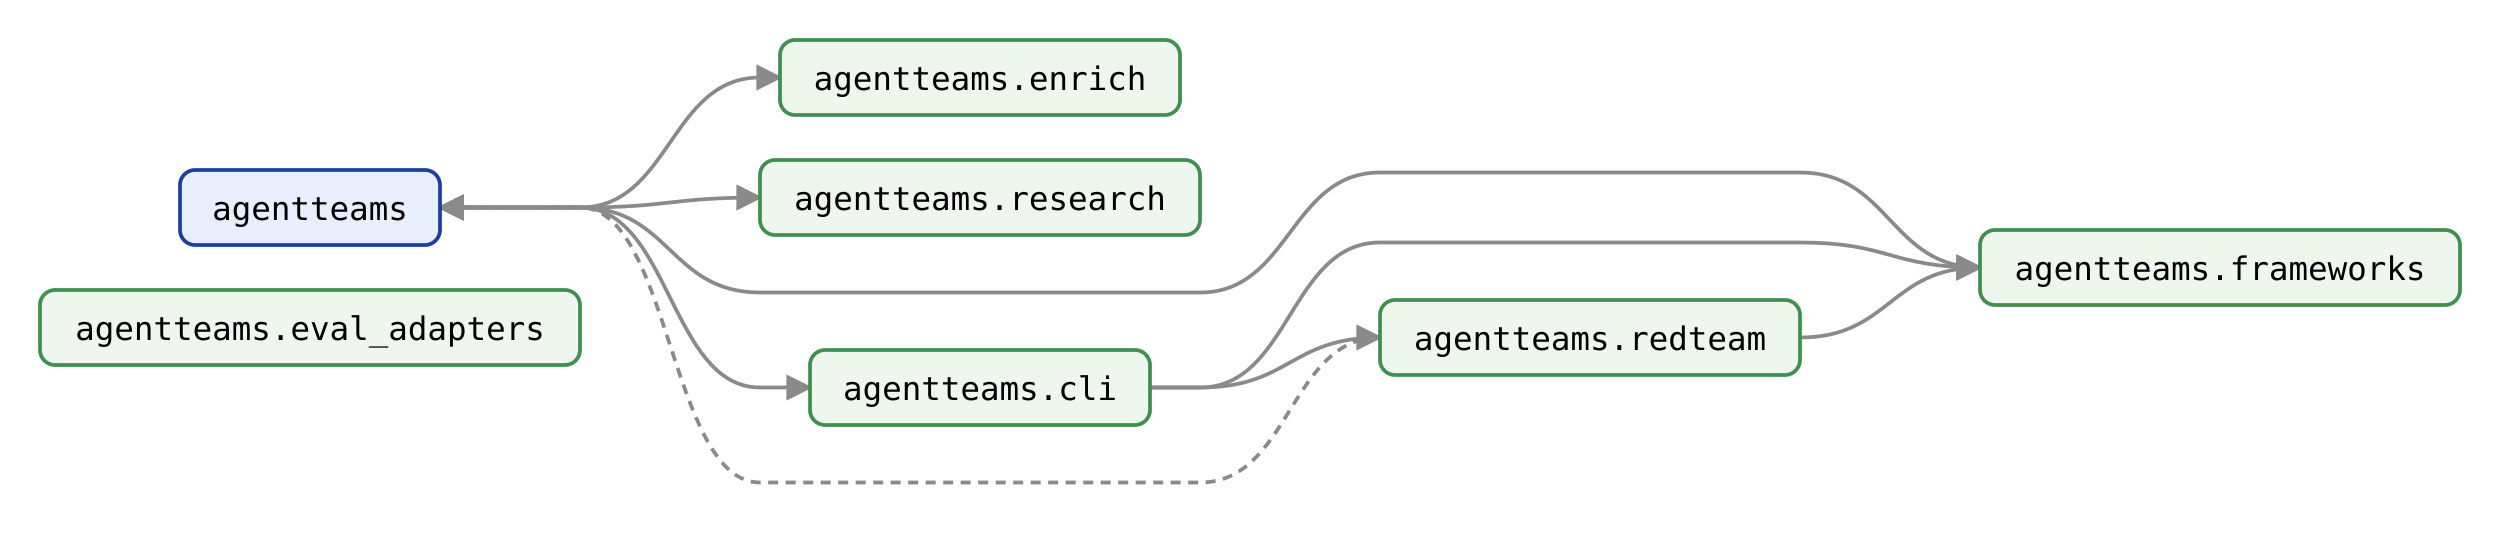
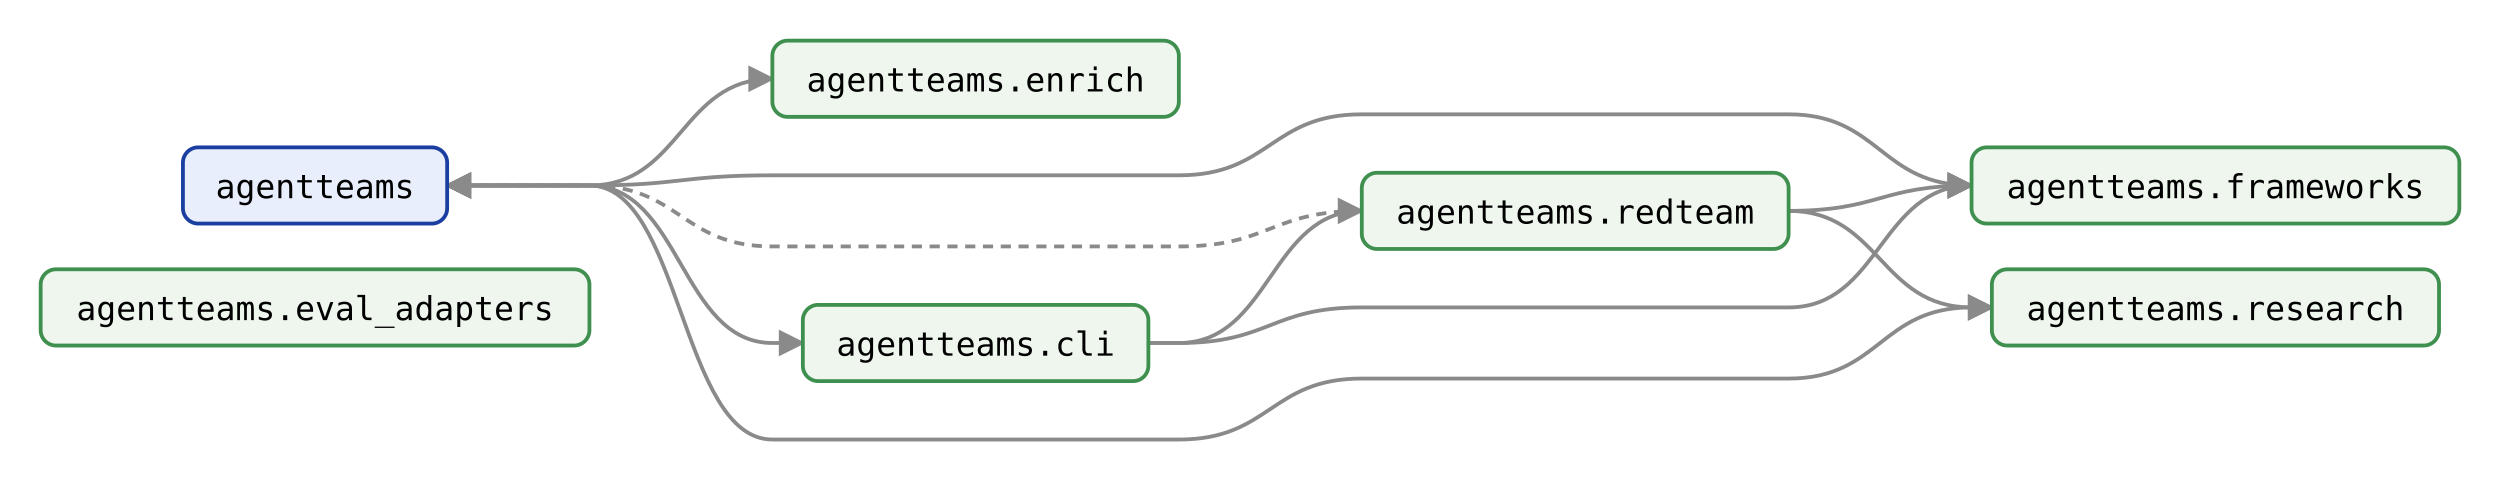
- <svg xmlns="http://www.w3.org/2000/svg" viewBox="0 0 1000 214" width="1000" height="214" font-family="monospace">
+ <svg xmlns="http://www.w3.org/2000/svg" viewBox="0 0 984 194" width="984" height="194" font-family="monospace">
  <defs>
    <marker id="arrow" viewBox="0 0 10 10" refX="9" refY="5" markerWidth="7" markerHeight="7" orient="auto-start-reverse">
      <polygon points="0,0 10,5 0,10" fill="#8a8a8a" />
    </marker>
  </defs>
-   <path d="M176,83 L232,83 C268,83 268,155 304,155 L324,155" fill="none" stroke="#8a8a8a" stroke-width="1.5" marker-start="url(#arrow)" marker-end="url(#arrow)" />
-   <path d="M176,83 L232,83 C268,83 268,31 304,31 L312,31" fill="none" stroke="#8a8a8a" stroke-width="1.5" marker-start="url(#arrow)" marker-end="url(#arrow)" />
-   <path d="M176,83 L232,83 C268,83 268,117 304,117 L480,117 C516,117 516,69 552,69 L720,69 C756,69 756,107 792,107" fill="none" stroke="#8a8a8a" stroke-width="1.5" marker-start="url(#arrow)" marker-end="url(#arrow)" />
-   <path d="M176,83 L232,83 C268,83 268,79 304,79" fill="none" stroke="#8a8a8a" stroke-width="1.5" marker-end="url(#arrow)" />
-   <path d="M460,155 L480,155 C516,155 516,97 552,97 L720,97 C756,97 756,107 792,107" fill="none" stroke="#8a8a8a" stroke-width="1.5" marker-end="url(#arrow)" />
-   <path d="M460,155 L480,155 C516,155 516,135 552,135" fill="none" stroke="#8a8a8a" stroke-width="1.5" marker-end="url(#arrow)" />
-   <path d="M552,135 C516,135 516,193 480,193 L304,193 C268,193 268,83 232,83 L176,83" fill="none" stroke="#8a8a8a" stroke-width="1.5" stroke-dasharray="4,3" marker-end="url(#arrow)" />
-   <path d="M720,135 C756,135 756,107 792,107" fill="none" stroke="#8a8a8a" stroke-width="1.5" marker-end="url(#arrow)" />
-   <rect x="72" y="68" width="104" height="30" rx="6" fill="#e8eefb" stroke="#1b3fa0" stroke-width="1.5" />
-   <text x="124" y="88" font-size="13" text-anchor="middle" fill="#000000">agentteams</text>
-   <rect x="324" y="140" width="136" height="30" rx="6" fill="#eef6ee" stroke="#3f8f4f" stroke-width="1.5" />
-   <text x="392" y="160" font-size="13" text-anchor="middle" fill="#000000">agentteams.cli</text>
-   <rect x="312" y="16" width="160" height="30" rx="6" fill="#eef6ee" stroke="#3f8f4f" stroke-width="1.5" />
-   <text x="392" y="36" font-size="13" text-anchor="middle" fill="#000000">agentteams.enrich</text>
-   <rect x="16" y="116" width="216" height="30" rx="6" fill="#eef6ee" stroke="#3f8f4f" stroke-width="1.5" />
-   <text x="124" y="136" font-size="13" text-anchor="middle" fill="#000000">agentteams.eval_adapters</text>
-   <rect x="792" y="92" width="192" height="30" rx="6" fill="#eef6ee" stroke="#3f8f4f" stroke-width="1.5" />
-   <text x="888" y="112" font-size="13" text-anchor="middle" fill="#000000">agentteams.frameworks</text>
-   <rect x="552" y="120" width="168" height="30" rx="6" fill="#eef6ee" stroke="#3f8f4f" stroke-width="1.5" />
-   <text x="636" y="140" font-size="13" text-anchor="middle" fill="#000000">agentteams.redteam</text>
-   <rect x="304" y="64" width="176" height="30" rx="6" fill="#eef6ee" stroke="#3f8f4f" stroke-width="1.5" />
-   <text x="392" y="84" font-size="13" text-anchor="middle" fill="#000000">agentteams.research</text>
+   <path d="M176,73 L232,73 C268,73 268,135 304,135 L316,135" fill="none" stroke="#8a8a8a" stroke-width="1.5" marker-start="url(#arrow)" marker-end="url(#arrow)" />
+   <path d="M176,73 L232,73 C268,73 268,31 304,31" fill="none" stroke="#8a8a8a" stroke-width="1.5" marker-start="url(#arrow)" marker-end="url(#arrow)" />
+   <path d="M176,73 L232,73 C268,73 268,69 304,69 L464,69 C500,69 500,45 536,45 L704,45 C740,45 740,73 776,73" fill="none" stroke="#8a8a8a" stroke-width="1.5" marker-start="url(#arrow)" marker-end="url(#arrow)" />
+   <path d="M176,73 L232,73 C268,73 268,173 304,173 L464,173 C500,173 500,149 536,149 L704,149 C740,149 740,121 776,121 L784,121" fill="none" stroke="#8a8a8a" stroke-width="1.5" marker-end="url(#arrow)" />
+   <path d="M452,135 L464,135 C500,135 500,121 536,121 L704,121 C740,121 740,73 776,73" fill="none" stroke="#8a8a8a" stroke-width="1.5" marker-end="url(#arrow)" />
+   <path d="M452,135 L464,135 C500,135 500,83 536,83" fill="none" stroke="#8a8a8a" stroke-width="1.5" marker-end="url(#arrow)" />
+   <path d="M536,83 C500,83 500,97 464,97 L304,97 C268,97 268,73 232,73 L176,73" fill="none" stroke="#8a8a8a" stroke-width="1.5" stroke-dasharray="4,3" marker-end="url(#arrow)" />
+   <path d="M704,83 C740,83 740,73 776,73" fill="none" stroke="#8a8a8a" stroke-width="1.5" marker-end="url(#arrow)" />
+   <path d="M704,83 C740,83 740,121 776,121 L784,121" fill="none" stroke="#8a8a8a" stroke-width="1.5" marker-end="url(#arrow)" />
+   <rect x="72" y="58" width="104" height="30" rx="6" fill="#e8eefb" stroke="#1b3fa0" stroke-width="1.5" />
+   <text x="124" y="78" font-size="13" text-anchor="middle" fill="#000000">agentteams</text>
+   <rect x="316" y="120" width="136" height="30" rx="6" fill="#eef6ee" stroke="#3f8f4f" stroke-width="1.5" />
+   <text x="384" y="140" font-size="13" text-anchor="middle" fill="#000000">agentteams.cli</text>
+   <rect x="304" y="16" width="160" height="30" rx="6" fill="#eef6ee" stroke="#3f8f4f" stroke-width="1.5" />
+   <text x="384" y="36" font-size="13" text-anchor="middle" fill="#000000">agentteams.enrich</text>
+   <rect x="16" y="106" width="216" height="30" rx="6" fill="#eef6ee" stroke="#3f8f4f" stroke-width="1.5" />
+   <text x="124" y="126" font-size="13" text-anchor="middle" fill="#000000">agentteams.eval_adapters</text>
+   <rect x="776" y="58" width="192" height="30" rx="6" fill="#eef6ee" stroke="#3f8f4f" stroke-width="1.5" />
+   <text x="872" y="78" font-size="13" text-anchor="middle" fill="#000000">agentteams.frameworks</text>
+   <rect x="536" y="68" width="168" height="30" rx="6" fill="#eef6ee" stroke="#3f8f4f" stroke-width="1.5" />
+   <text x="620" y="88" font-size="13" text-anchor="middle" fill="#000000">agentteams.redteam</text>
+   <rect x="784" y="106" width="176" height="30" rx="6" fill="#eef6ee" stroke="#3f8f4f" stroke-width="1.5" />
+   <text x="872" y="126" font-size="13" text-anchor="middle" fill="#000000">agentteams.research</text>
</svg>
